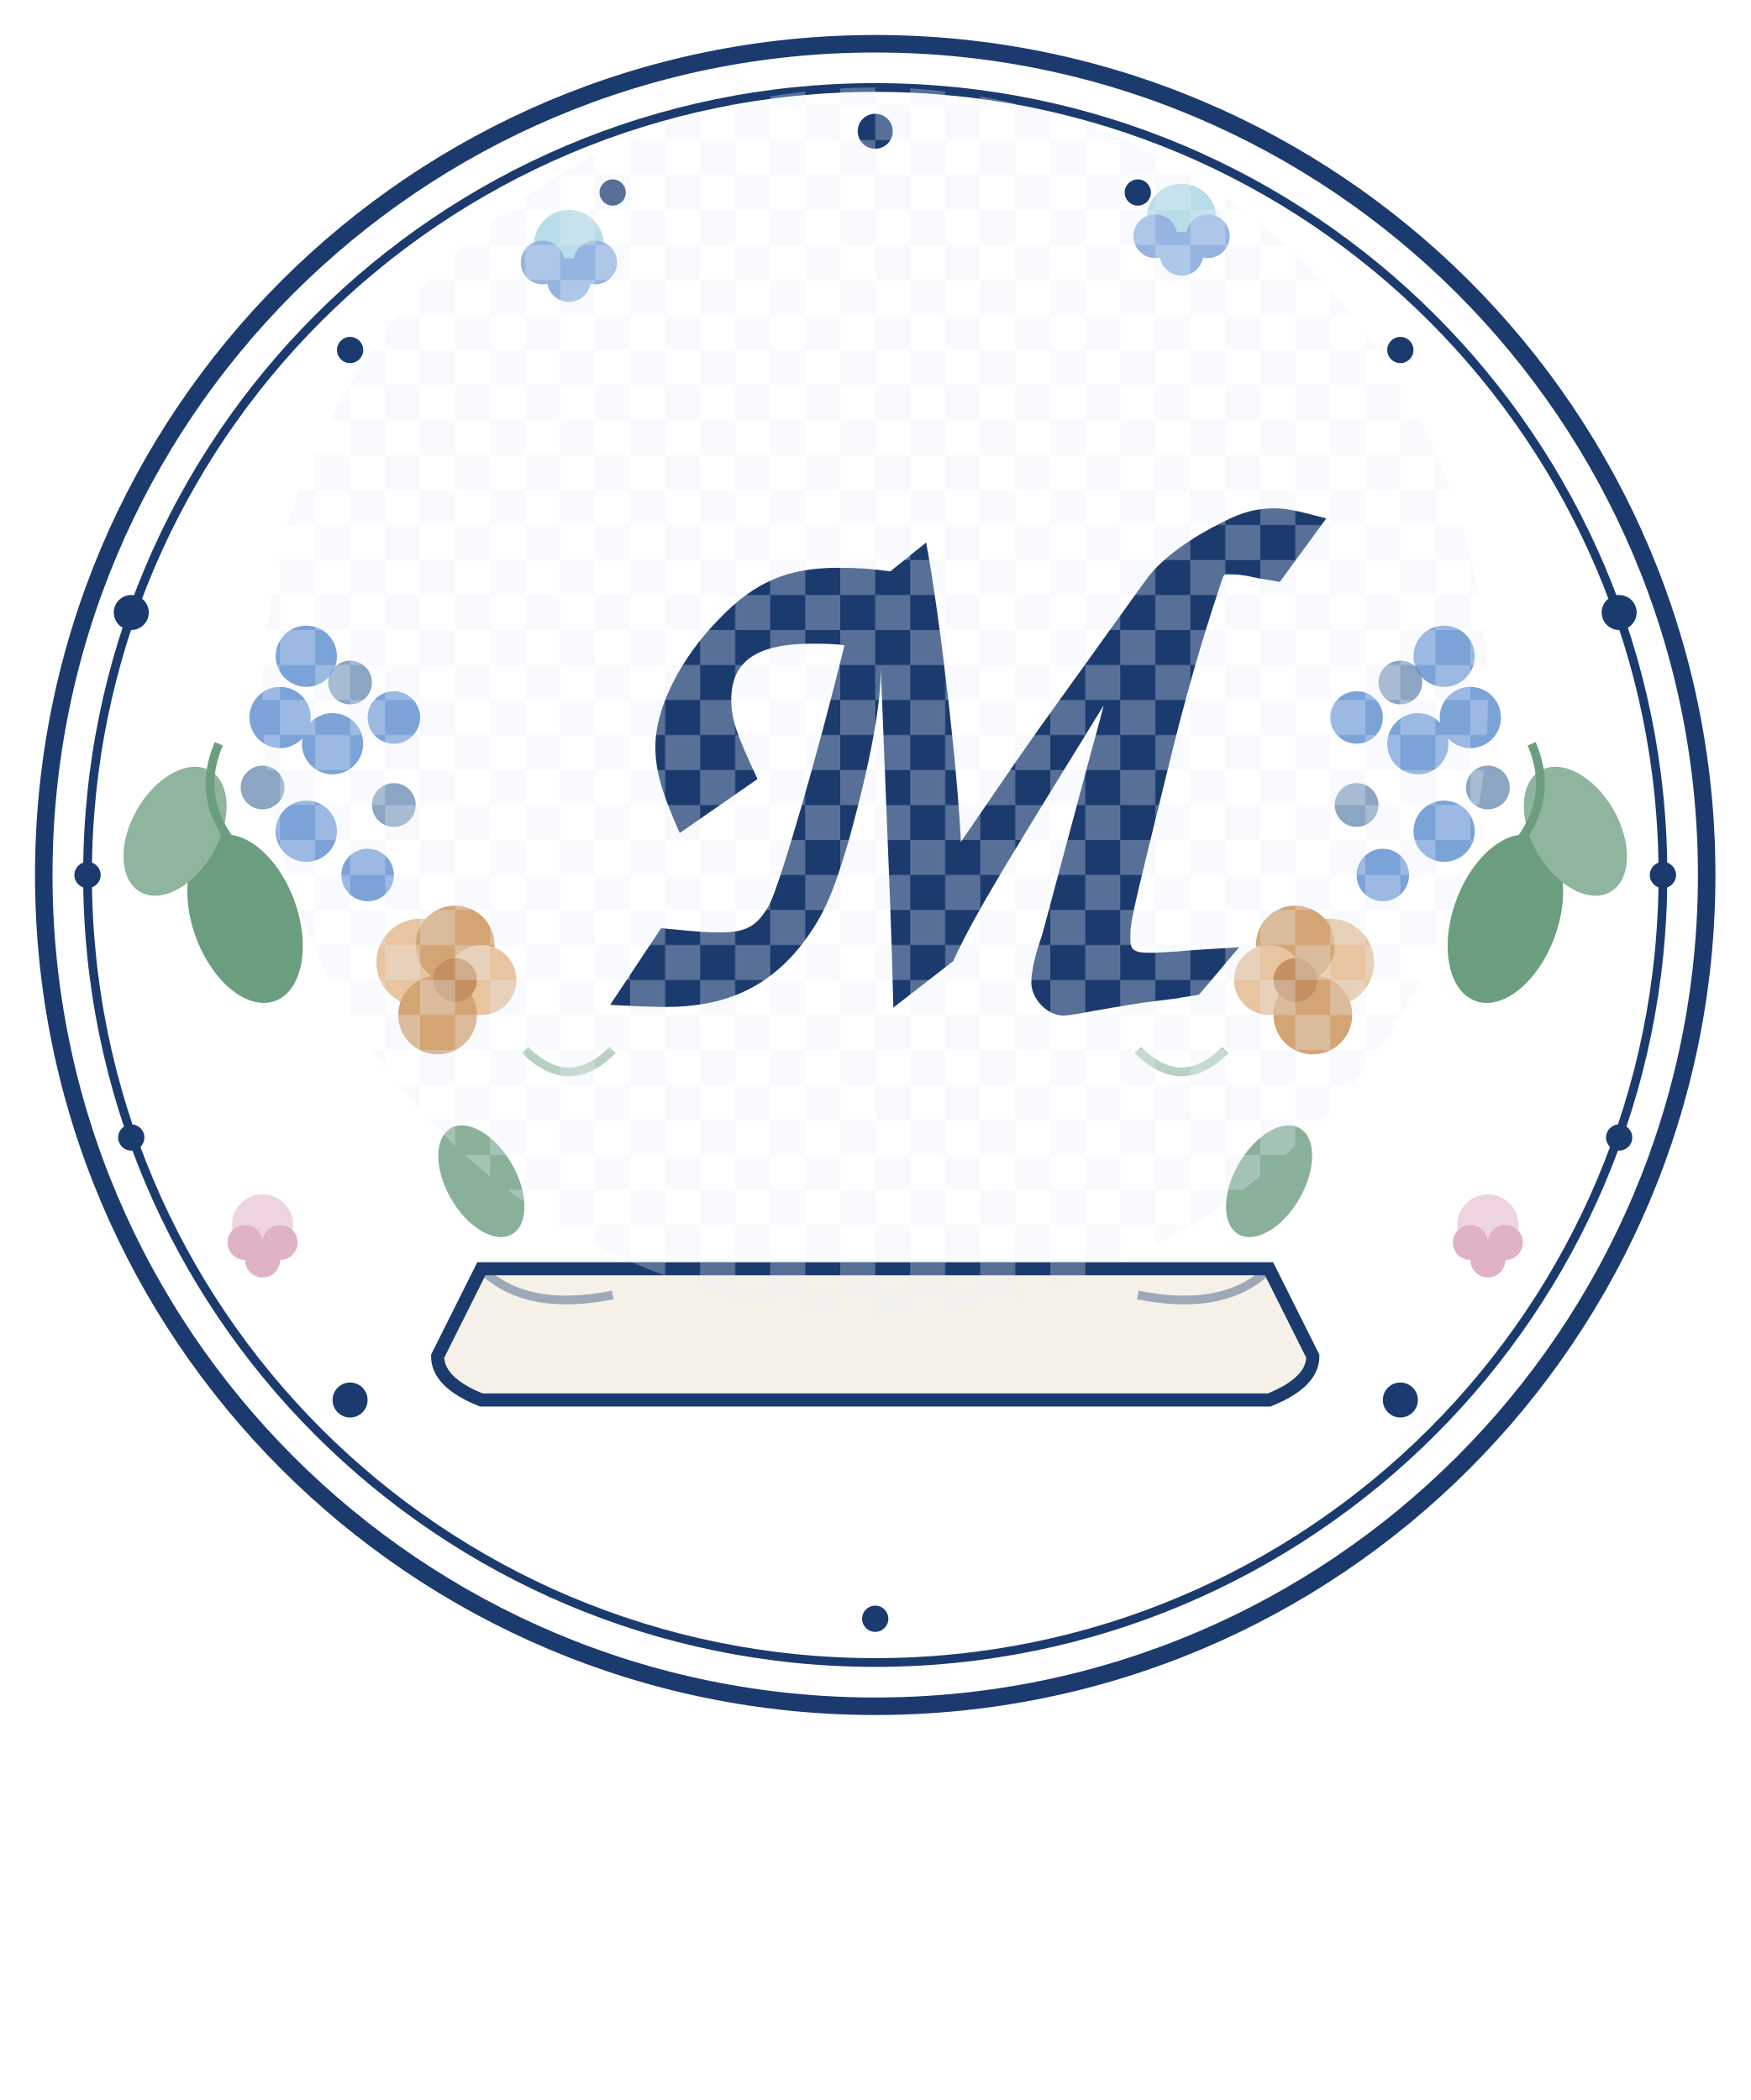
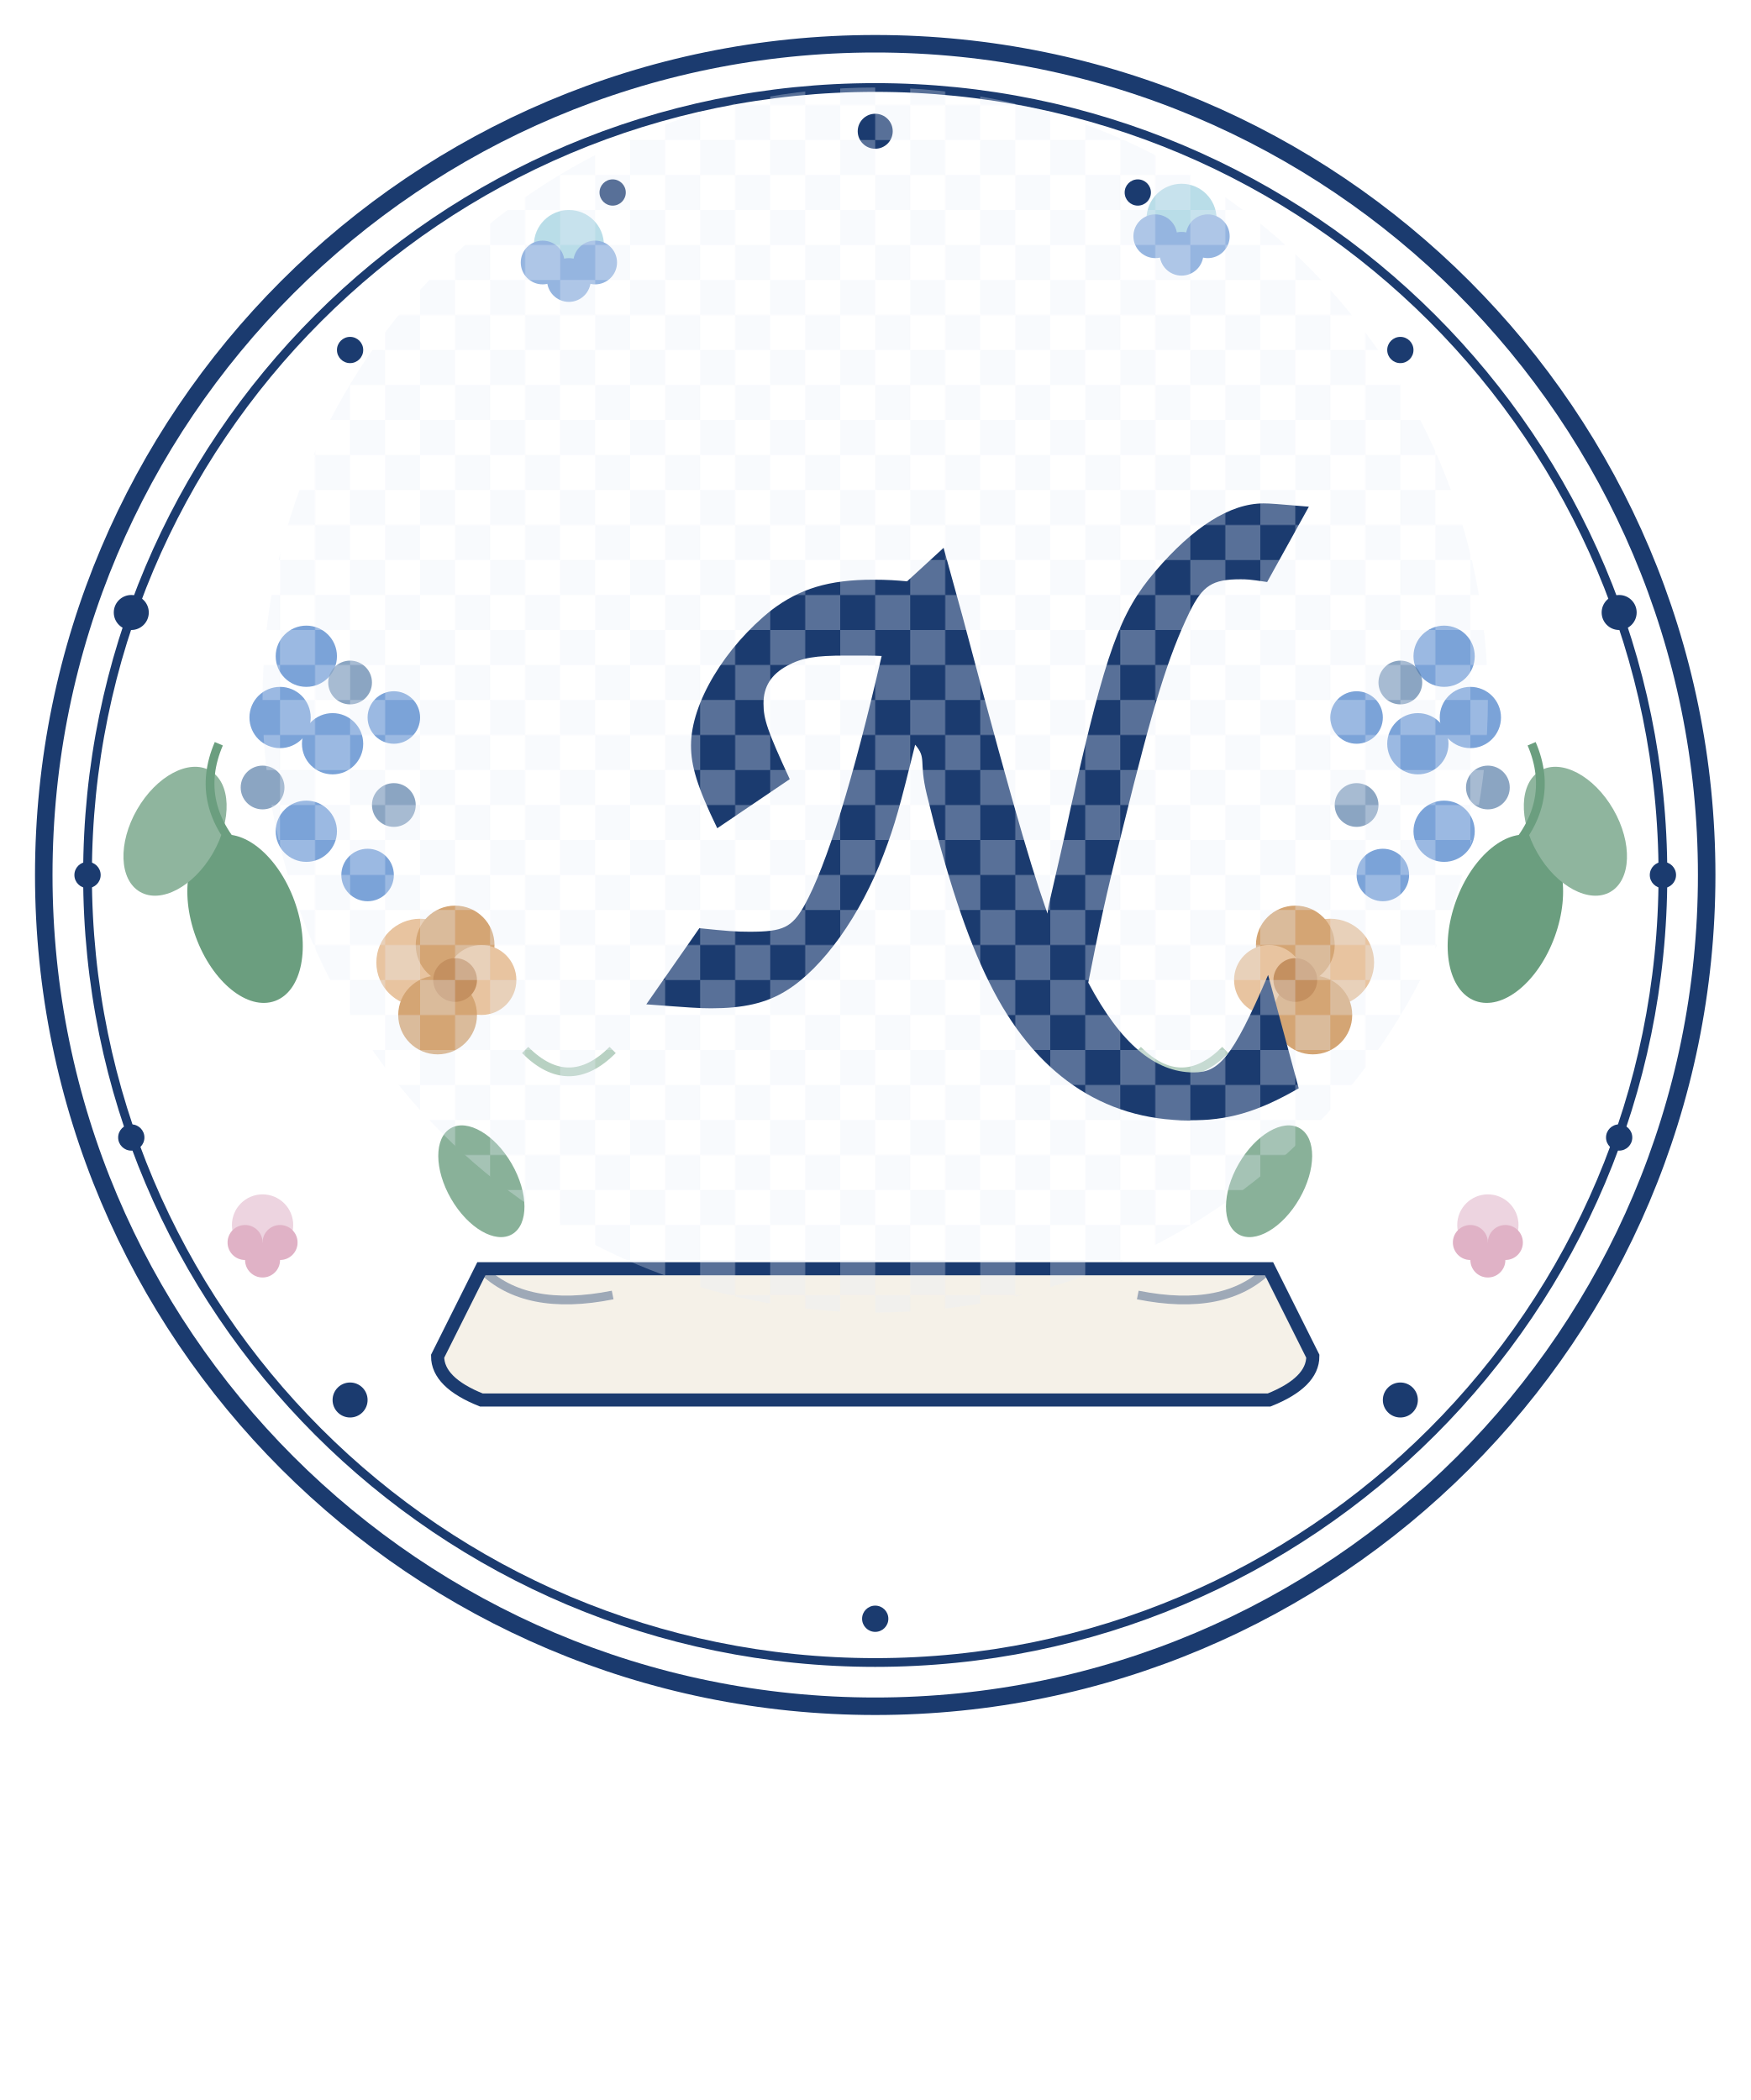
<svg xmlns="http://www.w3.org/2000/svg" viewBox="0 0 200 240">
  <defs>
    <style>
      .hydrangea-petal { fill: #7BA3D8; }
      .hydrangea-petal-dark { fill: #5A7FA8; }
      .rose { fill: #D4A574; }
      .rose-light { fill: #E8C4A0; }
      .leaf { fill: #6B9E7F; }
      .leaf-light { fill: #8FB59E; }
      .stem { stroke: #6B9E7F; stroke-width: 1; fill: none; }
      .banner { fill: #F5F1E8; stroke: #1B3B6F; stroke-width: 1.5; }
      .border-outer { fill: none; stroke: #1B3B6F; stroke-width: 2; }
      .border-inner { fill: none; stroke: #1B3B6F; stroke-width: 1; }
      .dot { fill: #1B3B6F; }
    </style>
  </defs>
  <circle cx="100" cy="100" r="95" class="border-outer" />
  <circle cx="100" cy="100" r="90" class="border-inner" />
  <g class="dot">
    <circle cx="100" cy="15" r="2" />
    <circle cx="130" cy="22" r="1.5" />
    <circle cx="160" cy="40" r="1.5" />
    <circle cx="185" cy="70" r="2" />
    <circle cx="190" cy="100" r="1.5" />
    <circle cx="185" cy="130" r="1.5" />
    <circle cx="160" cy="160" r="2" />
    <circle cx="100" cy="185" r="1.5" />
    <circle cx="70" cy="22" r="1.5" />
    <circle cx="40" cy="40" r="1.5" />
    <circle cx="15" cy="70" r="2" />
    <circle cx="10" cy="100" r="1.5" />
    <circle cx="15" cy="130" r="1.5" />
    <circle cx="40" cy="160" r="2" />
  </g>
  <g opacity="0.8">
    <circle cx="65" cy="28" r="4" fill="#A8D5E2" />
    <circle cx="62" cy="30" r="2.5" fill="#7BA3D8" />
    <circle cx="65" cy="32" r="2.5" fill="#7BA3D8" />
    <circle cx="68" cy="30" r="2.5" fill="#7BA3D8" />
    <circle cx="135" cy="25" r="4" fill="#A8D5E2" />
    <circle cx="132" cy="27" r="2.5" fill="#7BA3D8" />
    <circle cx="135" cy="29" r="2.5" fill="#7BA3D8" />
    <circle cx="138" cy="27" r="2.5" fill="#7BA3D8" />
  </g>
  <g>
    <g class="hydrangea-petal">
      <circle cx="35" cy="75" r="3.5" />
      <circle cx="32" cy="82" r="3.5" />
      <circle cx="38" cy="85" r="3.5" />
      <circle cx="45" cy="82" r="3" />
      <circle cx="35" cy="95" r="3.5" />
      <circle cx="42" cy="100" r="3" />
    </g>
    <g class="hydrangea-petal-dark" opacity="0.7">
      <circle cx="40" cy="78" r="2.5" />
      <circle cx="30" cy="90" r="2.5" />
      <circle cx="45" cy="92" r="2.5" />
    </g>
    <ellipse cx="28" cy="105" rx="6" ry="10" class="leaf" transform="rotate(-20 28 105)" />
    <ellipse cx="20" cy="95" rx="5" ry="8" class="leaf-light" transform="rotate(30 20 95)" />
    <path d="M 25 85 Q 22 92 28 98" class="stem" />
  </g>
  <g>
    <g class="hydrangea-petal">
      <circle cx="165" cy="75" r="3.5" />
      <circle cx="168" cy="82" r="3.5" />
      <circle cx="162" cy="85" r="3.5" />
      <circle cx="155" cy="82" r="3" />
      <circle cx="165" cy="95" r="3.5" />
      <circle cx="158" cy="100" r="3" />
    </g>
    <g class="hydrangea-petal-dark" opacity="0.7">
      <circle cx="160" cy="78" r="2.5" />
      <circle cx="170" cy="90" r="2.5" />
      <circle cx="155" cy="92" r="2.5" />
    </g>
    <ellipse cx="172" cy="105" rx="6" ry="10" class="leaf" transform="rotate(20 172 105)" />
    <ellipse cx="180" cy="95" rx="5" ry="8" class="leaf-light" transform="rotate(-30 180 95)" />
    <path d="M 175 85 Q 178 92 172 98" class="stem" />
  </g>
  <g>
    <circle cx="48" cy="110" r="5" class="rose-light" />
    <circle cx="52" cy="108" r="4.5" class="rose" />
    <circle cx="55" cy="112" r="4" class="rose-light" />
    <circle cx="50" cy="116" r="4.5" class="rose" />
    <circle cx="52" cy="112" r="2.5" fill="#C49060" />
  </g>
  <g>
    <circle cx="152" cy="110" r="5" class="rose-light" />
    <circle cx="148" cy="108" r="4.5" class="rose" />
    <circle cx="145" cy="112" r="4" class="rose-light" />
    <circle cx="150" cy="116" r="4.5" class="rose" />
    <circle cx="148" cy="112" r="2.5" fill="#C49060" />
  </g>
  <g opacity="0.8">
    <circle cx="30" cy="140" r="3.5" fill="#E8C9D8" />
    <circle cx="28" cy="142" r="2" fill="#D89FB8" />
    <circle cx="30" cy="144" r="2" fill="#D89FB8" />
    <circle cx="32" cy="142" r="2" fill="#D89FB8" />
  </g>
  <g opacity="0.8">
    <circle cx="170" cy="140" r="3.5" fill="#E8C9D8" />
    <circle cx="172" cy="142" r="2" fill="#D89FB8" />
    <circle cx="170" cy="144" r="2" fill="#D89FB8" />
    <circle cx="168" cy="142" r="2" fill="#D89FB8" />
  </g>
  <g class="leaf" opacity="0.8">
    <ellipse cx="55" cy="135" rx="4" ry="7" transform="rotate(-30 55 135)" />
    <ellipse cx="145" cy="135" rx="4" ry="7" transform="rotate(30 145 135)" />
    <path d="M 60 120 Q 65 125 70 120" class="stem" opacity="0.6" />
    <path d="M 140 120 Q 135 125 130 120" class="stem" opacity="0.6" />
  </g>
-   <text x="100" y="115" font-family="cursive" font-size="80" font-weight="bold" text-anchor="middle" fill="#1B3B6F" letter-spacing="-3">M</text>
+   <text x="100" y="115" font-family="cursive" font-size="80" font-weight="bold" text-anchor="middle" fill="#1B3B6F" letter-spacing="-3">N</text>
  <g>
    <path d="M 50 155 L 55 145 L 145 145 L 150 155 Q 150 158 145 160 L 55 160 Q 50 158 50 155 Z" class="banner" />
    <path d="M 55 145 Q 60 150 70 148" stroke="#1B3B6F" stroke-width="1" fill="none" opacity="0.4" />
    <path d="M 145 145 Q 140 150 130 148" stroke="#1B3B6F" stroke-width="1" fill="none" opacity="0.4" />
  </g>
  <defs>
    <pattern id="gingham" x="0" y="0" width="8" height="8" patternUnits="userSpaceOnUse">
      <rect x="0" y="0" width="4" height="4" fill="#E8EEF7" opacity="0.3" />
      <rect x="4" y="4" width="4" height="4" fill="#E8EEF7" opacity="0.3" />
    </pattern>
  </defs>
  <circle cx="100" cy="80" r="70" fill="url(#gingham)" />
</svg>
